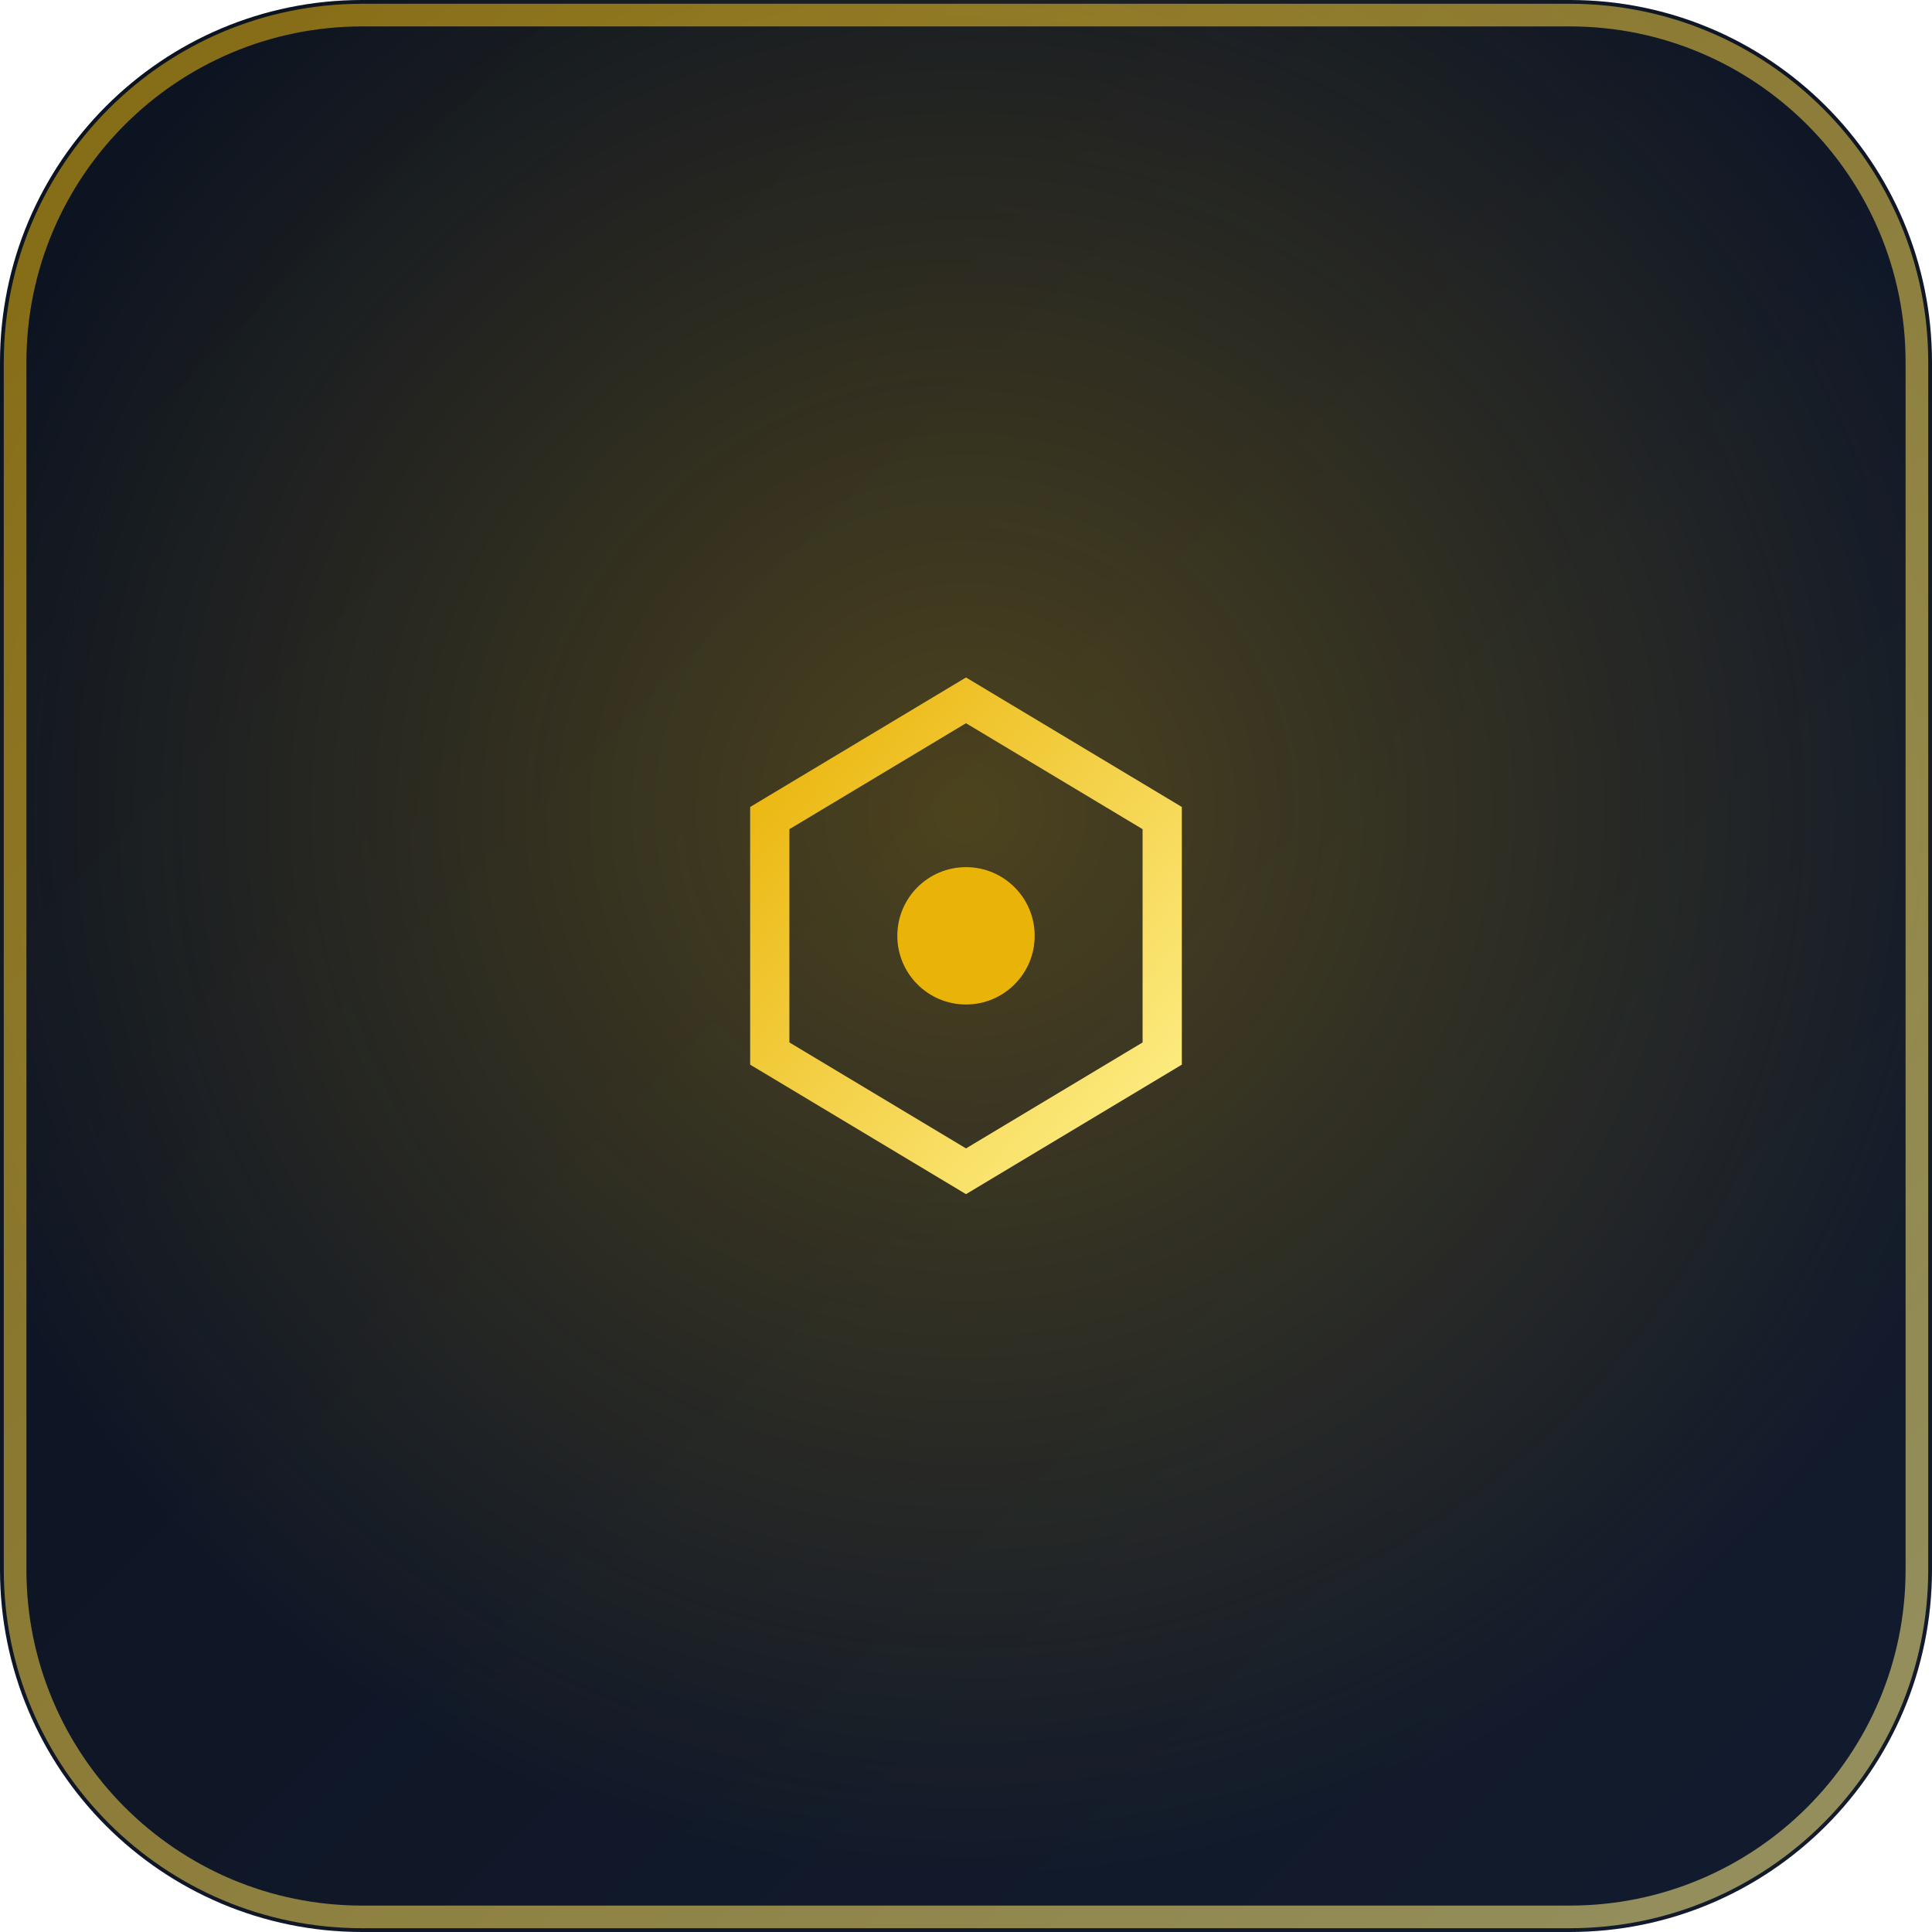
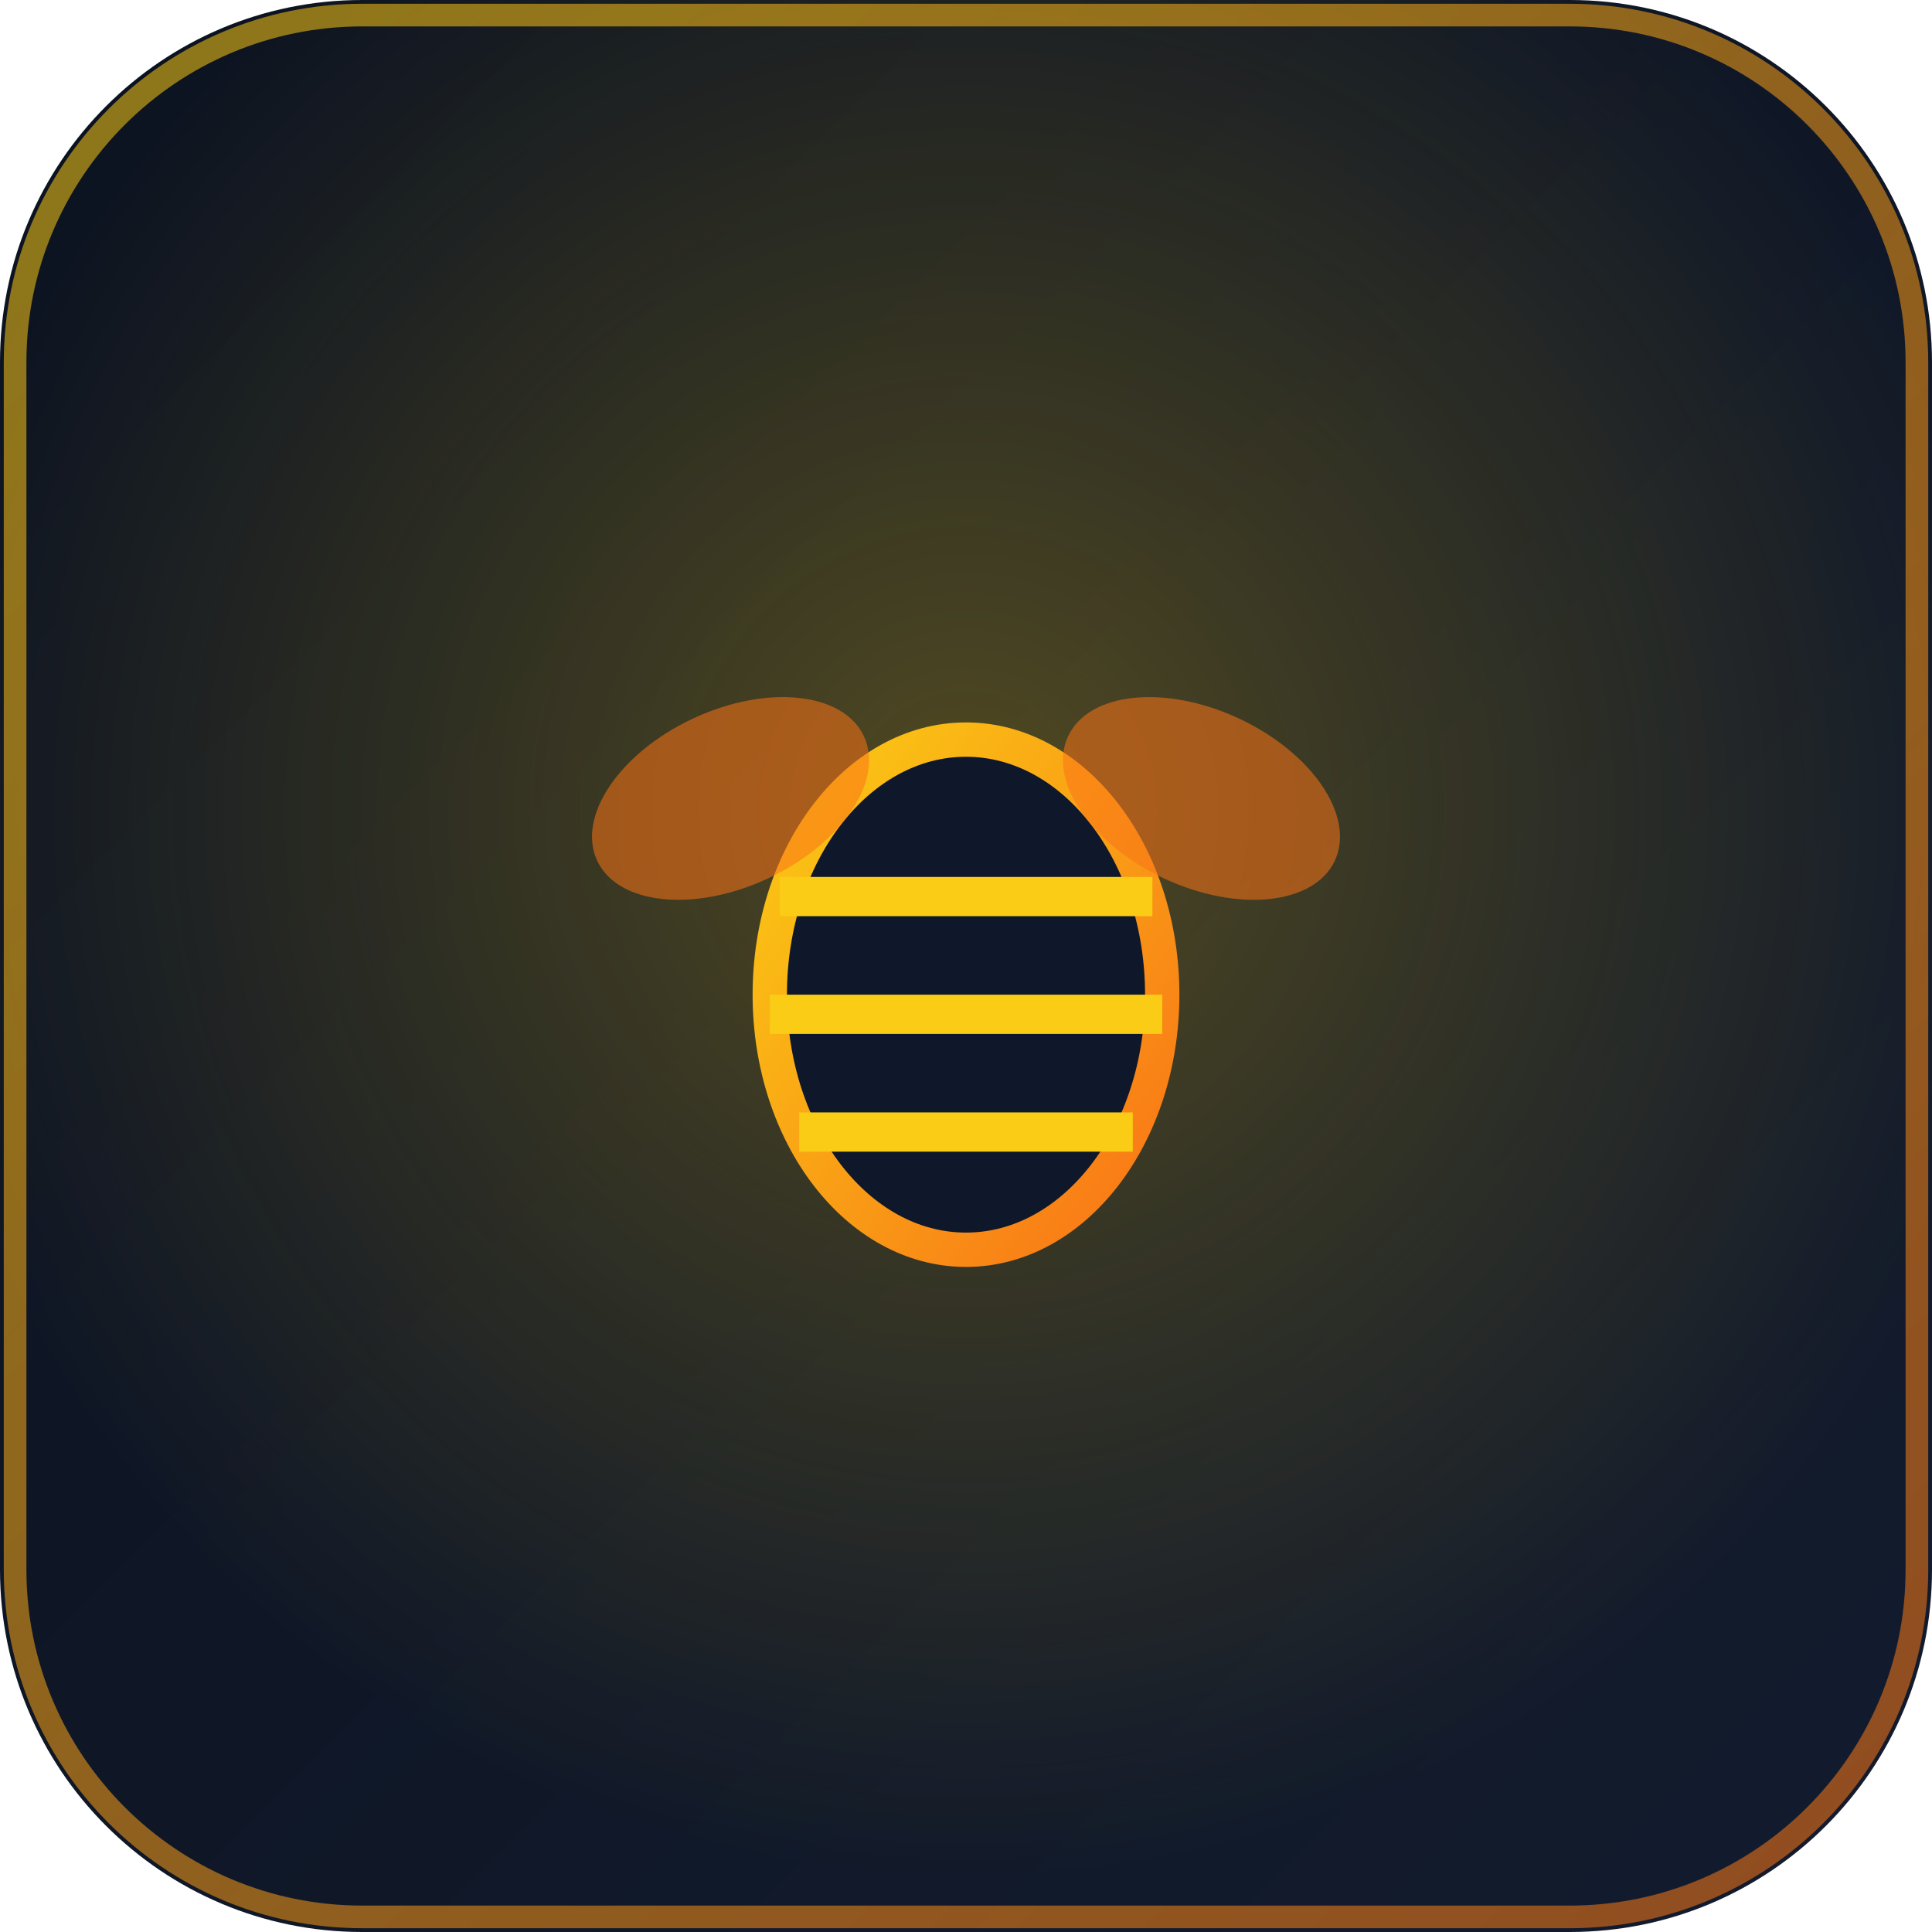
<svg xmlns="http://www.w3.org/2000/svg" viewBox="0 0 512 512" width="512" height="512" role="img" aria-label="SlimyBees">
  <defs>
    <linearGradient id="fondo" x1="0" y1="0" x2="1" y2="1">
      <stop offset="0%" stop-color="#0B1220" />
      <stop offset="100%" stop-color="#131C2E" />
    </linearGradient>
    <linearGradient id="acG" x1="0" y1="0" x2="1" y2="1">
-       <stop offset="0%" stop-color="#EAB308" />
-       <stop offset="100%" stop-color="#FEF08A" />
+       <stop offset="0%" stop-color="#FACC15" />
+       <stop offset="100%" stop-color="#F97316" />
    </linearGradient>
    <radialGradient id="halo" cx="50%" cy="42%" r="55%">
-       <stop offset="0%" stop-color="#EAB308" stop-opacity="0.28" />
-       <stop offset="100%" stop-color="#EAB308" stop-opacity="0" />
+       <stop offset="0%" stop-color="#FACC15" stop-opacity="0.28" />
+       <stop offset="100%" stop-color="#FACC15" stop-opacity="0" />
    </radialGradient>
  </defs>
  <rect width="512" height="512" rx="96" fill="url(#fondo)" />
  <rect width="512" height="512" rx="96" fill="url(#halo)" />
  <rect x="4" y="4" width="504" height="504" rx="92" fill="none" stroke="url(#acG)" stroke-width="6" opacity="0.55" />
  <g transform="translate(256,248) scale(2.6)">
-     <polygon points="0,-24 20,-12 20,12 0,24 -20,12 -20,-12" fill="none" stroke="url(#acG)" stroke-width="4" />
-     <circle cx="0" cy="0" r="7" fill="#EAB308" />
+     <ellipse cx="0" cy="6" rx="20" ry="26" fill="#0F172A" stroke="url(#acG)" stroke-width="3.5" />
+     <path d="M -19 -4 L 19 -4 M -20 8 L 20 8 M -17 20 L 17 20" stroke="#FACC15" stroke-width="4" />
+     <ellipse cx="-24" cy="-14" rx="15" ry="9" fill="#F97316" opacity="0.55" transform="rotate(-25 -24 -14)" />
+     <ellipse cx="24" cy="-14" rx="15" ry="9" fill="#F97316" opacity="0.55" transform="rotate(25 24 -14)" />
  </g>
</svg>
